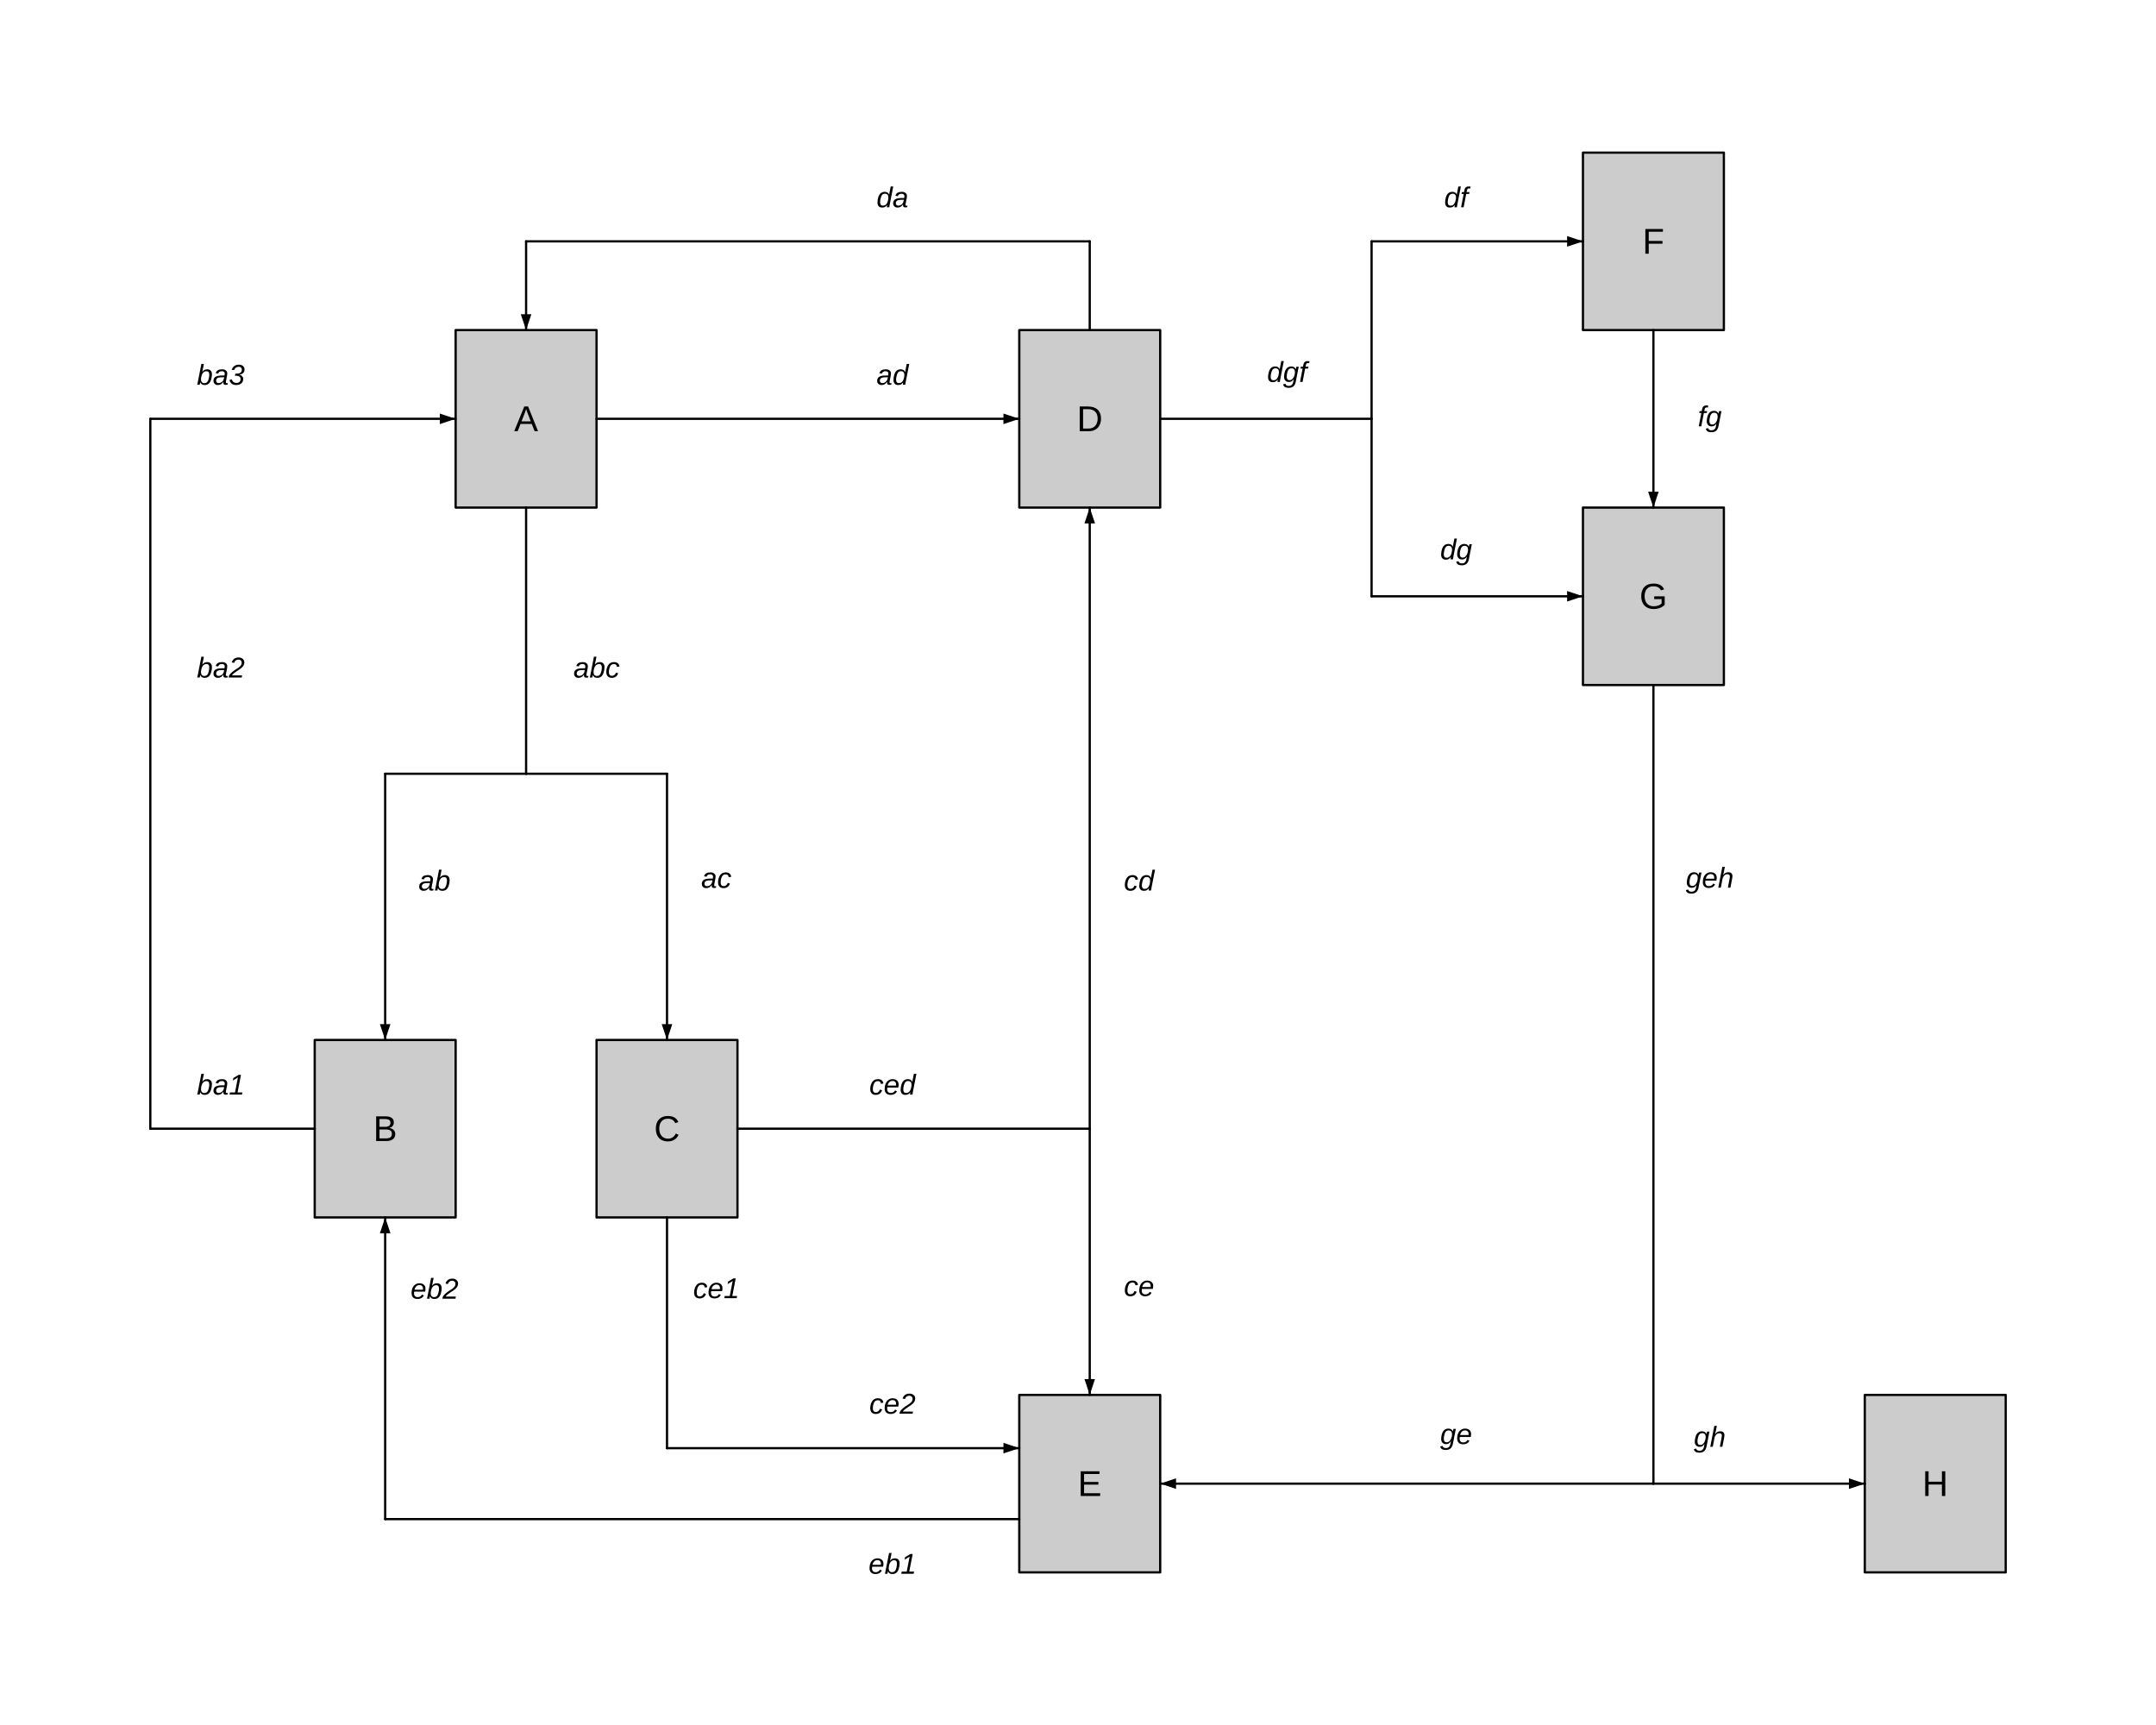
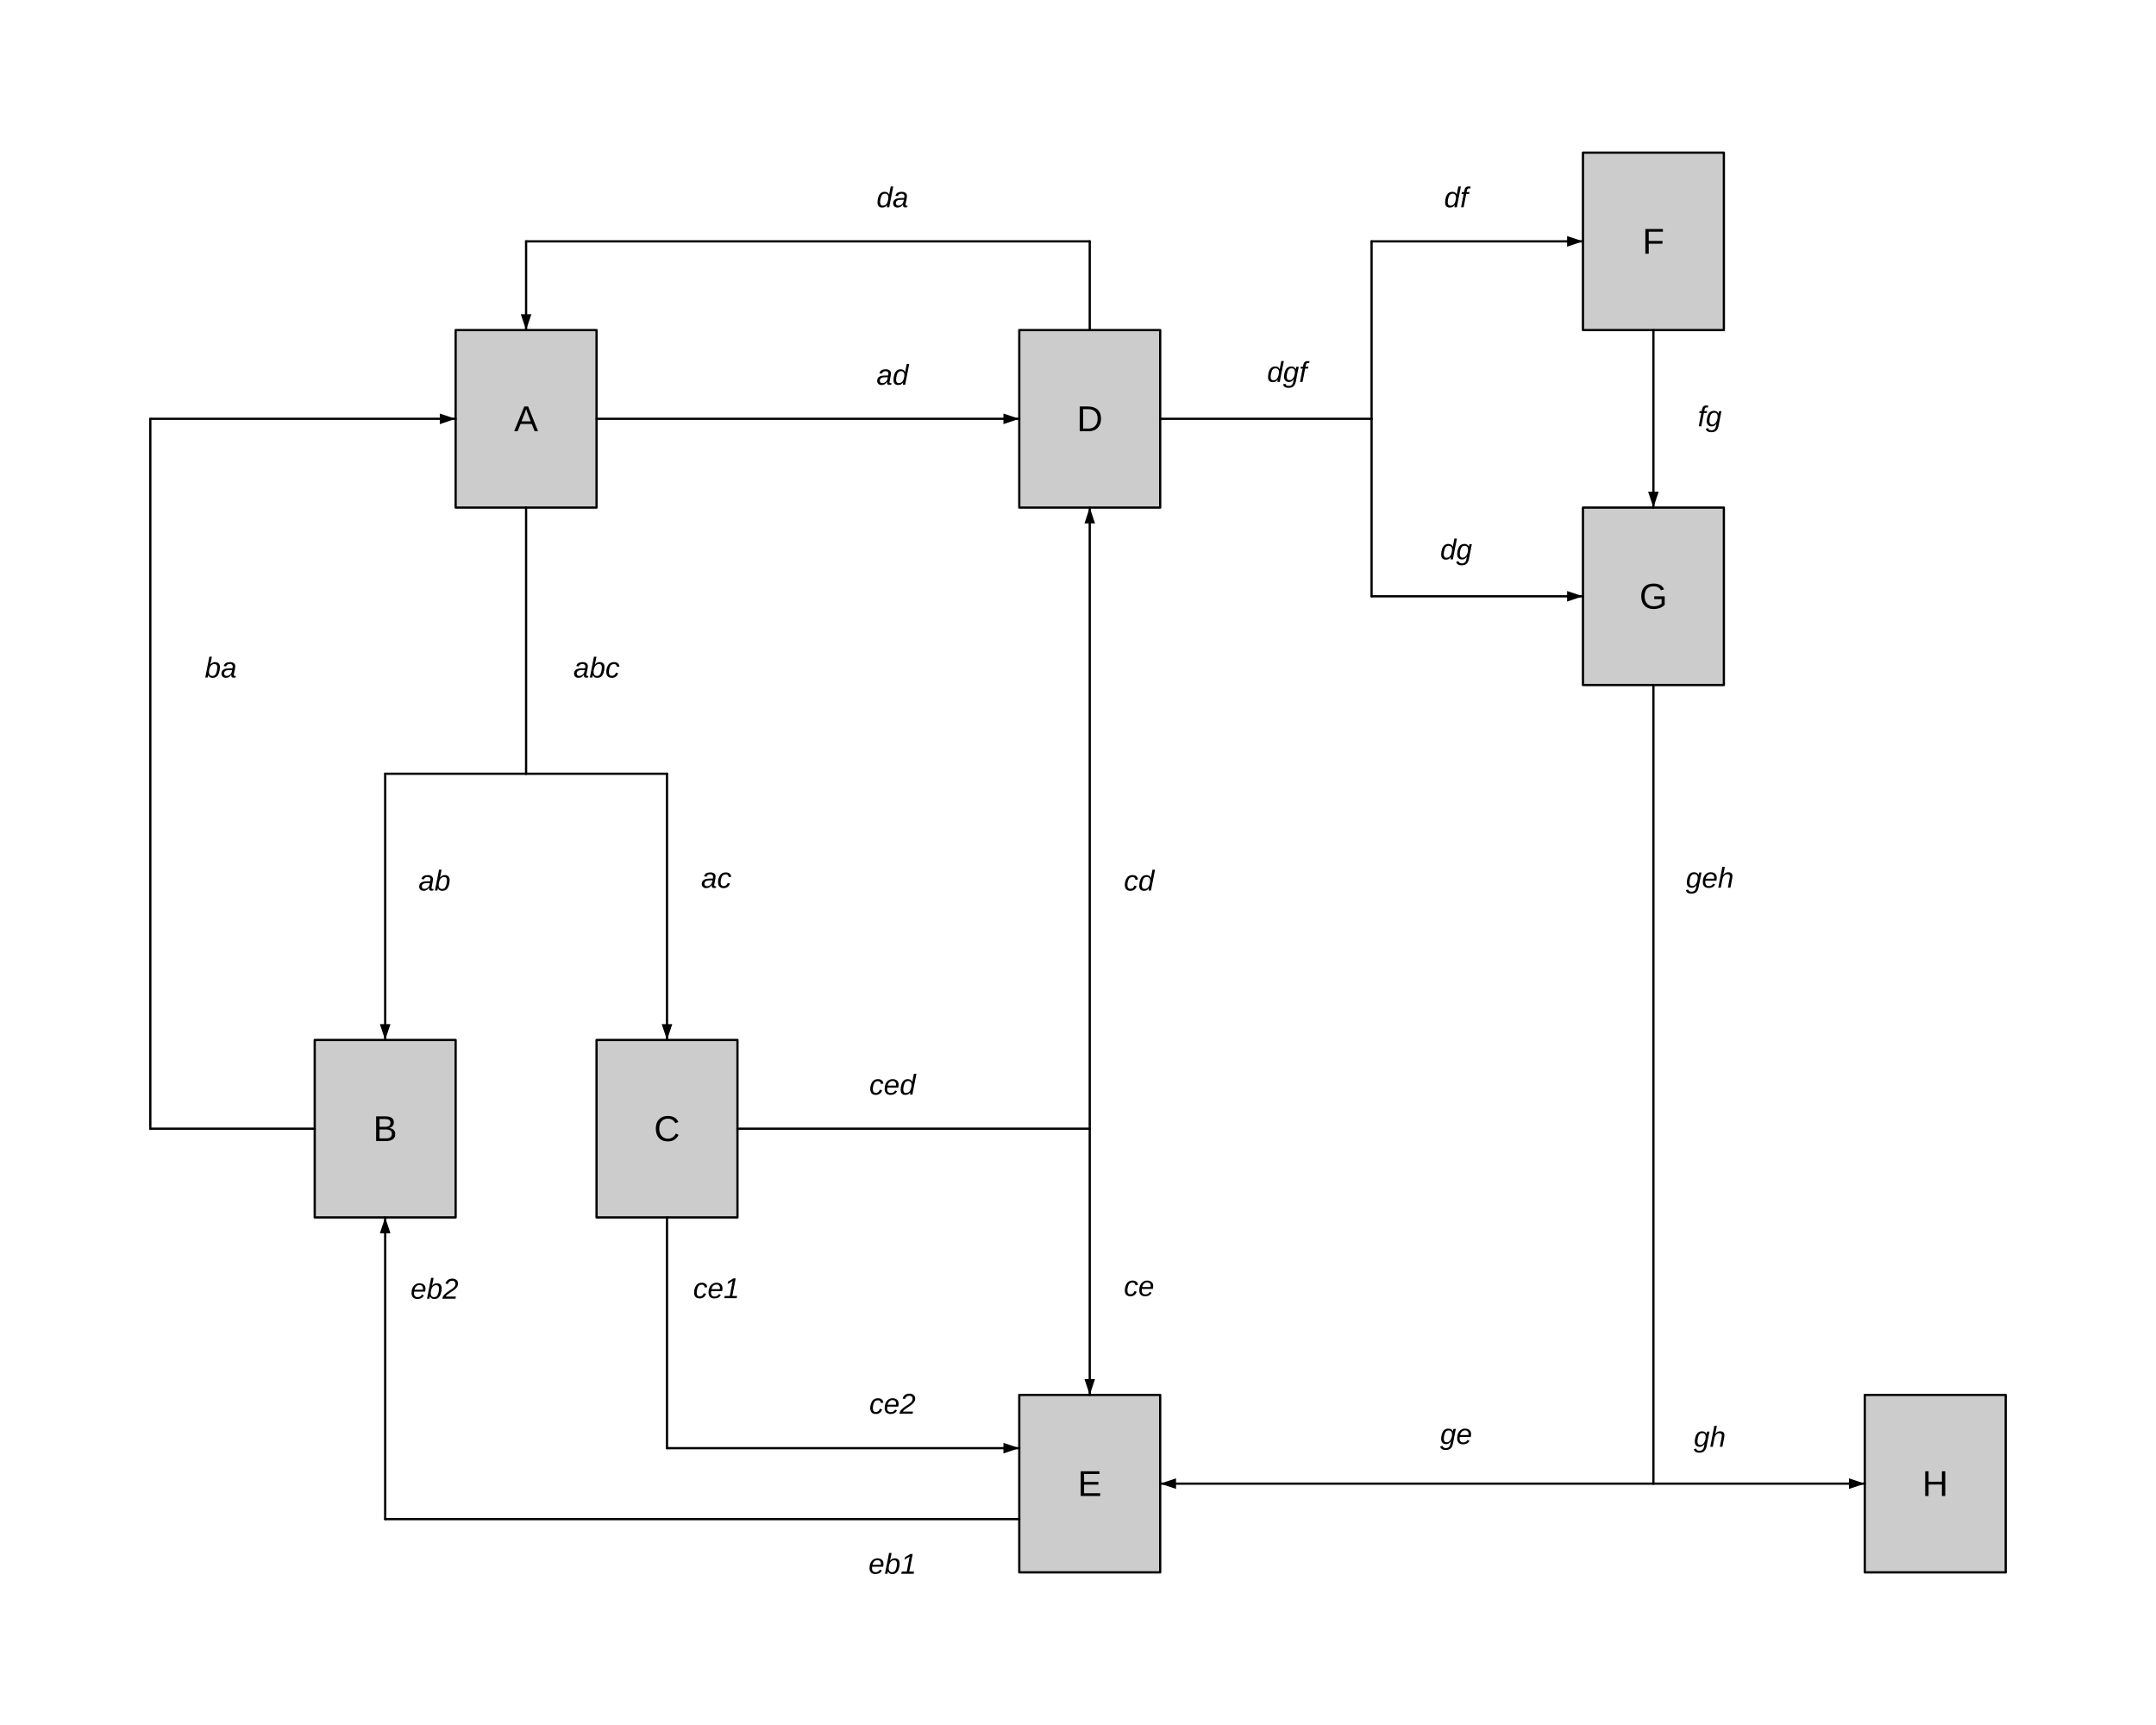
<svg xmlns="http://www.w3.org/2000/svg" viewBox="0 0 720.00 576.00">
  <defs>
    <style type="text/css">
    line, polyline, polygon, path, rect, circle {
      fill: none;
      stroke: #000000;
      stroke-linecap: round;
      stroke-linejoin: round;
      stroke-miterlimit: 10.00;
    }
  </style>
  </defs>
  <rect width="100%" height="100%" style="stroke: none; fill: #FFFFFF;" />
  <text transform="translate(-2.88,291.34) rotate(-90)" style="font-size: 12.00px; font-family: Liberation Sans;" textLength="6.67px" lengthAdjust="spacingAndGlyphs">0</text>
  <rect x="152.16" y="110.22" width="47.06" height="59.26" style="stroke-width: 0.75; fill: #CCCCCC;" />
  <text x="171.69" y="143.98" style="font-size: 12.00px; font-family: Liberation Sans;" textLength="8.00px" lengthAdjust="spacingAndGlyphs">A</text>
  <rect x="105.10" y="347.26" width="47.06" height="59.26" style="stroke-width: 0.75; fill: #CCCCCC;" />
  <text x="124.63" y="381.01" style="font-size: 12.00px; font-family: Liberation Sans;" textLength="8.00px" lengthAdjust="spacingAndGlyphs">B</text>
  <rect x="199.22" y="347.26" width="47.06" height="59.26" style="stroke-width: 0.75; fill: #CCCCCC;" />
  <text x="218.41" y="381.01" style="font-size: 12.00px; font-family: Liberation Sans;" textLength="8.67px" lengthAdjust="spacingAndGlyphs">C</text>
  <rect x="340.39" y="110.22" width="47.06" height="59.26" style="stroke-width: 0.75; fill: #CCCCCC;" />
  <text x="359.59" y="143.98" style="font-size: 12.00px; font-family: Liberation Sans;" textLength="8.67px" lengthAdjust="spacingAndGlyphs">D</text>
  <rect x="340.39" y="465.78" width="47.06" height="59.26" style="stroke-width: 0.75; fill: #CCCCCC;" />
  <text x="359.92" y="499.53" style="font-size: 12.00px; font-family: Liberation Sans;" textLength="8.00px" lengthAdjust="spacingAndGlyphs">E</text>
  <rect x="528.63" y="50.96" width="47.06" height="59.26" style="stroke-width: 0.75; fill: #CCCCCC;" />
  <text x="548.49" y="84.72" style="font-size: 12.00px; font-family: Liberation Sans;" textLength="7.33px" lengthAdjust="spacingAndGlyphs">F</text>
  <rect x="528.63" y="169.48" width="47.06" height="59.26" style="stroke-width: 0.75; fill: #CCCCCC;" />
  <text x="547.49" y="203.24" style="font-size: 12.00px; font-family: Liberation Sans;" textLength="9.33px" lengthAdjust="spacingAndGlyphs">G</text>
  <rect x="622.75" y="465.78" width="47.06" height="59.26" style="stroke-width: 0.75; fill: #CCCCCC;" />
  <text x="641.94" y="499.53" style="font-size: 12.00px; font-family: Liberation Sans;" textLength="8.67px" lengthAdjust="spacingAndGlyphs">H</text>
  <line x1="199.22" y1="139.85" x2="340.39" y2="139.85" style="stroke-width: 0.75;" />
  <polygon points="335.10,141.62 340.39,139.85 335.10,138.09 " style="stroke-width: 0.00; fill: #000000;" />
  <text x="292.71" y="128.47" style="font-size: 9.60px; font-style: italic; font-family: Liberation Sans;" textLength="10.66px" lengthAdjust="spacingAndGlyphs">ad</text>
  <line x1="552.16" y1="110.22" x2="552.16" y2="169.48" style="stroke-width: 0.75;" />
  <polygon points="550.39,164.19 552.16,169.48 553.92,164.19 " style="stroke-width: 0.00; fill: #000000;" />
  <text x="566.98" y="142.34" style="font-size: 9.60px; font-style: italic; font-family: Liberation Sans;" textLength="8.00px" lengthAdjust="spacingAndGlyphs">fg</text>
  <rect x="128.63" y="507.26" width="0.00" height="0.00" style="stroke-width: 0.75; fill: #CCCCCC;" />
  <line x1="340.39" y1="507.26" x2="128.63" y2="507.26" style="stroke-width: 0.75;" />
  <text x="290.05" y="525.50" style="font-size: 9.60px; font-style: italic; font-family: Liberation Sans;" textLength="15.98px" lengthAdjust="spacingAndGlyphs">eb1</text>
  <line x1="128.63" y1="507.26" x2="128.63" y2="406.52" style="stroke-width: 0.75;" />
  <polygon points="130.39,411.81 128.63,406.52 126.86,411.81 " style="stroke-width: 0.00; fill: #000000;" />
  <text x="137.11" y="433.65" style="font-size: 9.60px; font-style: italic; font-family: Liberation Sans;" textLength="15.98px" lengthAdjust="spacingAndGlyphs">eb2</text>
  <rect x="222.75" y="483.56" width="0.00" height="0.00" style="stroke-width: 0.75; fill: #CCCCCC;" />
  <line x1="222.75" y1="406.52" x2="222.75" y2="483.56" style="stroke-width: 0.75;" />
  <text x="231.49" y="433.47" style="font-size: 9.60px; font-style: italic; font-family: Liberation Sans;" textLength="15.45px" lengthAdjust="spacingAndGlyphs">ce1</text>
  <line x1="222.75" y1="483.56" x2="340.39" y2="483.56" style="stroke-width: 0.75;" />
  <polygon points="335.10,485.32 340.39,483.56 335.10,481.79 " style="stroke-width: 0.00; fill: #000000;" />
  <text x="290.31" y="472.05" style="font-size: 9.60px; font-style: italic; font-family: Liberation Sans;" textLength="15.45px" lengthAdjust="spacingAndGlyphs">ce2</text>
  <rect x="458.04" y="139.85" width="0.00" height="0.00" style="stroke-width: 0.75; fill: #CCCCCC;" />
  <line x1="387.45" y1="139.85" x2="458.04" y2="139.85" style="stroke-width: 0.75;" />
  <text x="423.14" y="127.52" style="font-size: 9.60px; font-style: italic; font-family: Liberation Sans;" textLength="13.33px" lengthAdjust="spacingAndGlyphs">dgf</text>
  <rect x="458.04" y="199.11" width="0.00" height="0.00" style="stroke-width: 0.75; fill: #CCCCCC;" />
  <line x1="458.04" y1="139.85" x2="458.04" y2="199.11" style="stroke-width: 0.75;" />
  <line x1="458.04" y1="199.11" x2="528.63" y2="199.11" style="stroke-width: 0.75;" />
  <polygon points="523.34,200.87 528.63,199.11 523.34,197.35 " style="stroke-width: 0.00; fill: #000000;" />
  <text x="480.95" y="186.78" style="font-size: 9.60px; font-style: italic; font-family: Liberation Sans;" textLength="10.66px" lengthAdjust="spacingAndGlyphs">dg</text>
  <rect x="458.04" y="80.59" width="0.00" height="0.00" style="stroke-width: 0.75; fill: #CCCCCC;" />
  <line x1="458.04" y1="139.85" x2="458.04" y2="80.59" style="stroke-width: 0.75;" />
  <line x1="458.04" y1="80.59" x2="528.63" y2="80.59" style="stroke-width: 0.75;" />
  <polygon points="523.34,82.36 528.63,80.59 523.34,78.83 " style="stroke-width: 0.00; fill: #000000;" />
  <text x="482.27" y="69.21" style="font-size: 9.60px; font-style: italic; font-family: Liberation Sans;" textLength="8.00px" lengthAdjust="spacingAndGlyphs">df</text>
  <rect x="175.69" y="258.37" width="0.00" height="0.00" style="stroke-width: 0.75; fill: #CCCCCC;" />
  <line x1="175.69" y1="169.48" x2="175.69" y2="258.37" style="stroke-width: 0.75;" />
  <text x="191.49" y="226.24" style="font-size: 9.60px; font-style: italic; font-family: Liberation Sans;" textLength="15.45px" lengthAdjust="spacingAndGlyphs">abc</text>
  <rect x="128.63" y="258.37" width="0.00" height="0.00" style="stroke-width: 0.75; fill: #CCCCCC;" />
  <line x1="175.69" y1="258.37" x2="128.63" y2="258.37" style="stroke-width: 0.75;" />
  <line x1="128.63" y1="258.37" x2="128.63" y2="347.26" style="stroke-width: 0.75;" />
  <polygon points="126.86,341.97 128.63,347.26 130.39,341.97 " style="stroke-width: 0.00; fill: #000000;" />
  <text x="139.77" y="297.36" style="font-size: 9.60px; font-style: italic; font-family: Liberation Sans;" textLength="10.66px" lengthAdjust="spacingAndGlyphs">ab</text>
  <rect x="222.75" y="258.37" width="0.00" height="0.00" style="stroke-width: 0.75; fill: #CCCCCC;" />
  <line x1="175.69" y1="258.37" x2="222.75" y2="258.37" style="stroke-width: 0.75;" />
  <line x1="222.75" y1="258.37" x2="222.75" y2="347.26" style="stroke-width: 0.75;" />
  <polygon points="220.98,341.97 222.75,347.26 224.51,341.97 " style="stroke-width: 0.00; fill: #000000;" />
  <text x="234.15" y="296.46" style="font-size: 9.60px; font-style: italic; font-family: Liberation Sans;" textLength="10.12px" lengthAdjust="spacingAndGlyphs">ac</text>
  <rect x="363.92" y="376.89" width="0.00" height="0.00" style="stroke-width: 0.75; fill: #CCCCCC;" />
  <line x1="246.27" y1="376.89" x2="363.92" y2="376.89" style="stroke-width: 0.75;" />
  <text x="290.31" y="365.50" style="font-size: 9.60px; font-style: italic; font-family: Liberation Sans;" textLength="15.45px" lengthAdjust="spacingAndGlyphs">ced</text>
  <line x1="363.92" y1="376.89" x2="363.92" y2="465.78" style="stroke-width: 0.75;" />
  <polygon points="362.16,460.49 363.92,465.78 365.68,460.49 " style="stroke-width: 0.00; fill: #000000;" />
  <text x="375.33" y="432.75" style="font-size: 9.60px; font-style: italic; font-family: Liberation Sans;" textLength="10.12px" lengthAdjust="spacingAndGlyphs">ce</text>
  <line x1="363.92" y1="376.89" x2="363.92" y2="169.48" style="stroke-width: 0.75;" />
  <polygon points="365.68,174.77 363.92,169.48 362.16,174.77 " style="stroke-width: 0.00; fill: #000000;" />
  <text x="375.33" y="297.36" style="font-size: 9.60px; font-style: italic; font-family: Liberation Sans;" textLength="10.12px" lengthAdjust="spacingAndGlyphs">cd</text>
  <rect x="552.16" y="495.41" width="0.00" height="0.00" style="stroke-width: 0.75; fill: #CCCCCC;" />
  <line x1="552.16" y1="228.74" x2="552.16" y2="495.41" style="stroke-width: 0.75;" />
  <text x="562.99" y="296.41" style="font-size: 9.60px; font-style: italic; font-family: Liberation Sans;" textLength="15.98px" lengthAdjust="spacingAndGlyphs">geh</text>
  <line x1="552.16" y1="495.41" x2="387.45" y2="495.41" style="stroke-width: 0.75;" />
  <polygon points="392.74,493.64 387.45,495.41 392.74,497.17 " style="stroke-width: 0.00; fill: #000000;" />
  <text x="480.95" y="482.18" style="font-size: 9.60px; font-style: italic; font-family: Liberation Sans;" textLength="10.66px" lengthAdjust="spacingAndGlyphs">ge</text>
  <line x1="552.16" y1="495.41" x2="622.75" y2="495.41" style="stroke-width: 0.75;" />
  <polygon points="617.46,497.17 622.75,495.41 617.46,493.64 " style="stroke-width: 0.00; fill: #000000;" />
  <text x="565.65" y="483.08" style="font-size: 9.60px; font-style: italic; font-family: Liberation Sans;" textLength="10.66px" lengthAdjust="spacingAndGlyphs">gh</text>
  <rect x="50.20" y="376.89" width="0.00" height="0.00" style="stroke-width: 0.75; fill: #CCCCCC;" />
  <line x1="105.10" y1="376.89" x2="50.20" y2="376.89" style="stroke-width: 0.75;" />
-   <text x="65.73" y="365.50" style="font-size: 9.60px; font-style: italic; font-family: Liberation Sans;" textLength="15.98px" lengthAdjust="spacingAndGlyphs">ba1</text>
  <rect x="50.20" y="139.85" width="0.00" height="0.00" style="stroke-width: 0.75; fill: #CCCCCC;" />
  <line x1="50.20" y1="376.89" x2="50.20" y2="139.85" style="stroke-width: 0.75;" />
-   <text x="65.73" y="226.24" style="font-size: 9.60px; font-style: italic; font-family: Liberation Sans;" textLength="15.98px" lengthAdjust="spacingAndGlyphs">ba2</text>
+   <text x="68.40" y="226.24" style="font-size: 9.60px; font-style: italic; font-family: Liberation Sans;" textLength="10.66px" lengthAdjust="spacingAndGlyphs">ba</text>
  <line x1="50.20" y1="139.85" x2="152.16" y2="139.85" style="stroke-width: 0.75;" />
  <polygon points="146.87,141.62 152.16,139.85 146.87,138.09 " style="stroke-width: 0.00; fill: #000000;" />
-   <text x="65.73" y="128.47" style="font-size: 9.60px; font-style: italic; font-family: Liberation Sans;" textLength="15.98px" lengthAdjust="spacingAndGlyphs">ba3</text>
  <rect x="363.92" y="80.59" width="0.00" height="0.00" style="stroke-width: 0.75; fill: #CCCCCC;" />
  <line x1="363.92" y1="110.22" x2="363.92" y2="80.59" style="stroke-width: 0.75;" />
  <rect x="175.69" y="80.59" width="0.00" height="0.00" style="stroke-width: 0.75; fill: #CCCCCC;" />
  <line x1="363.92" y1="80.59" x2="175.69" y2="80.59" style="stroke-width: 0.75;" />
  <text x="292.71" y="69.21" style="font-size: 9.60px; font-style: italic; font-family: Liberation Sans;" textLength="10.66px" lengthAdjust="spacingAndGlyphs">da</text>
  <line x1="175.69" y1="80.59" x2="175.69" y2="110.22" style="stroke-width: 0.75;" />
  <polygon points="173.92,104.93 175.69,110.22 177.45,104.93 " style="stroke-width: 0.00; fill: #000000;" />
</svg>
